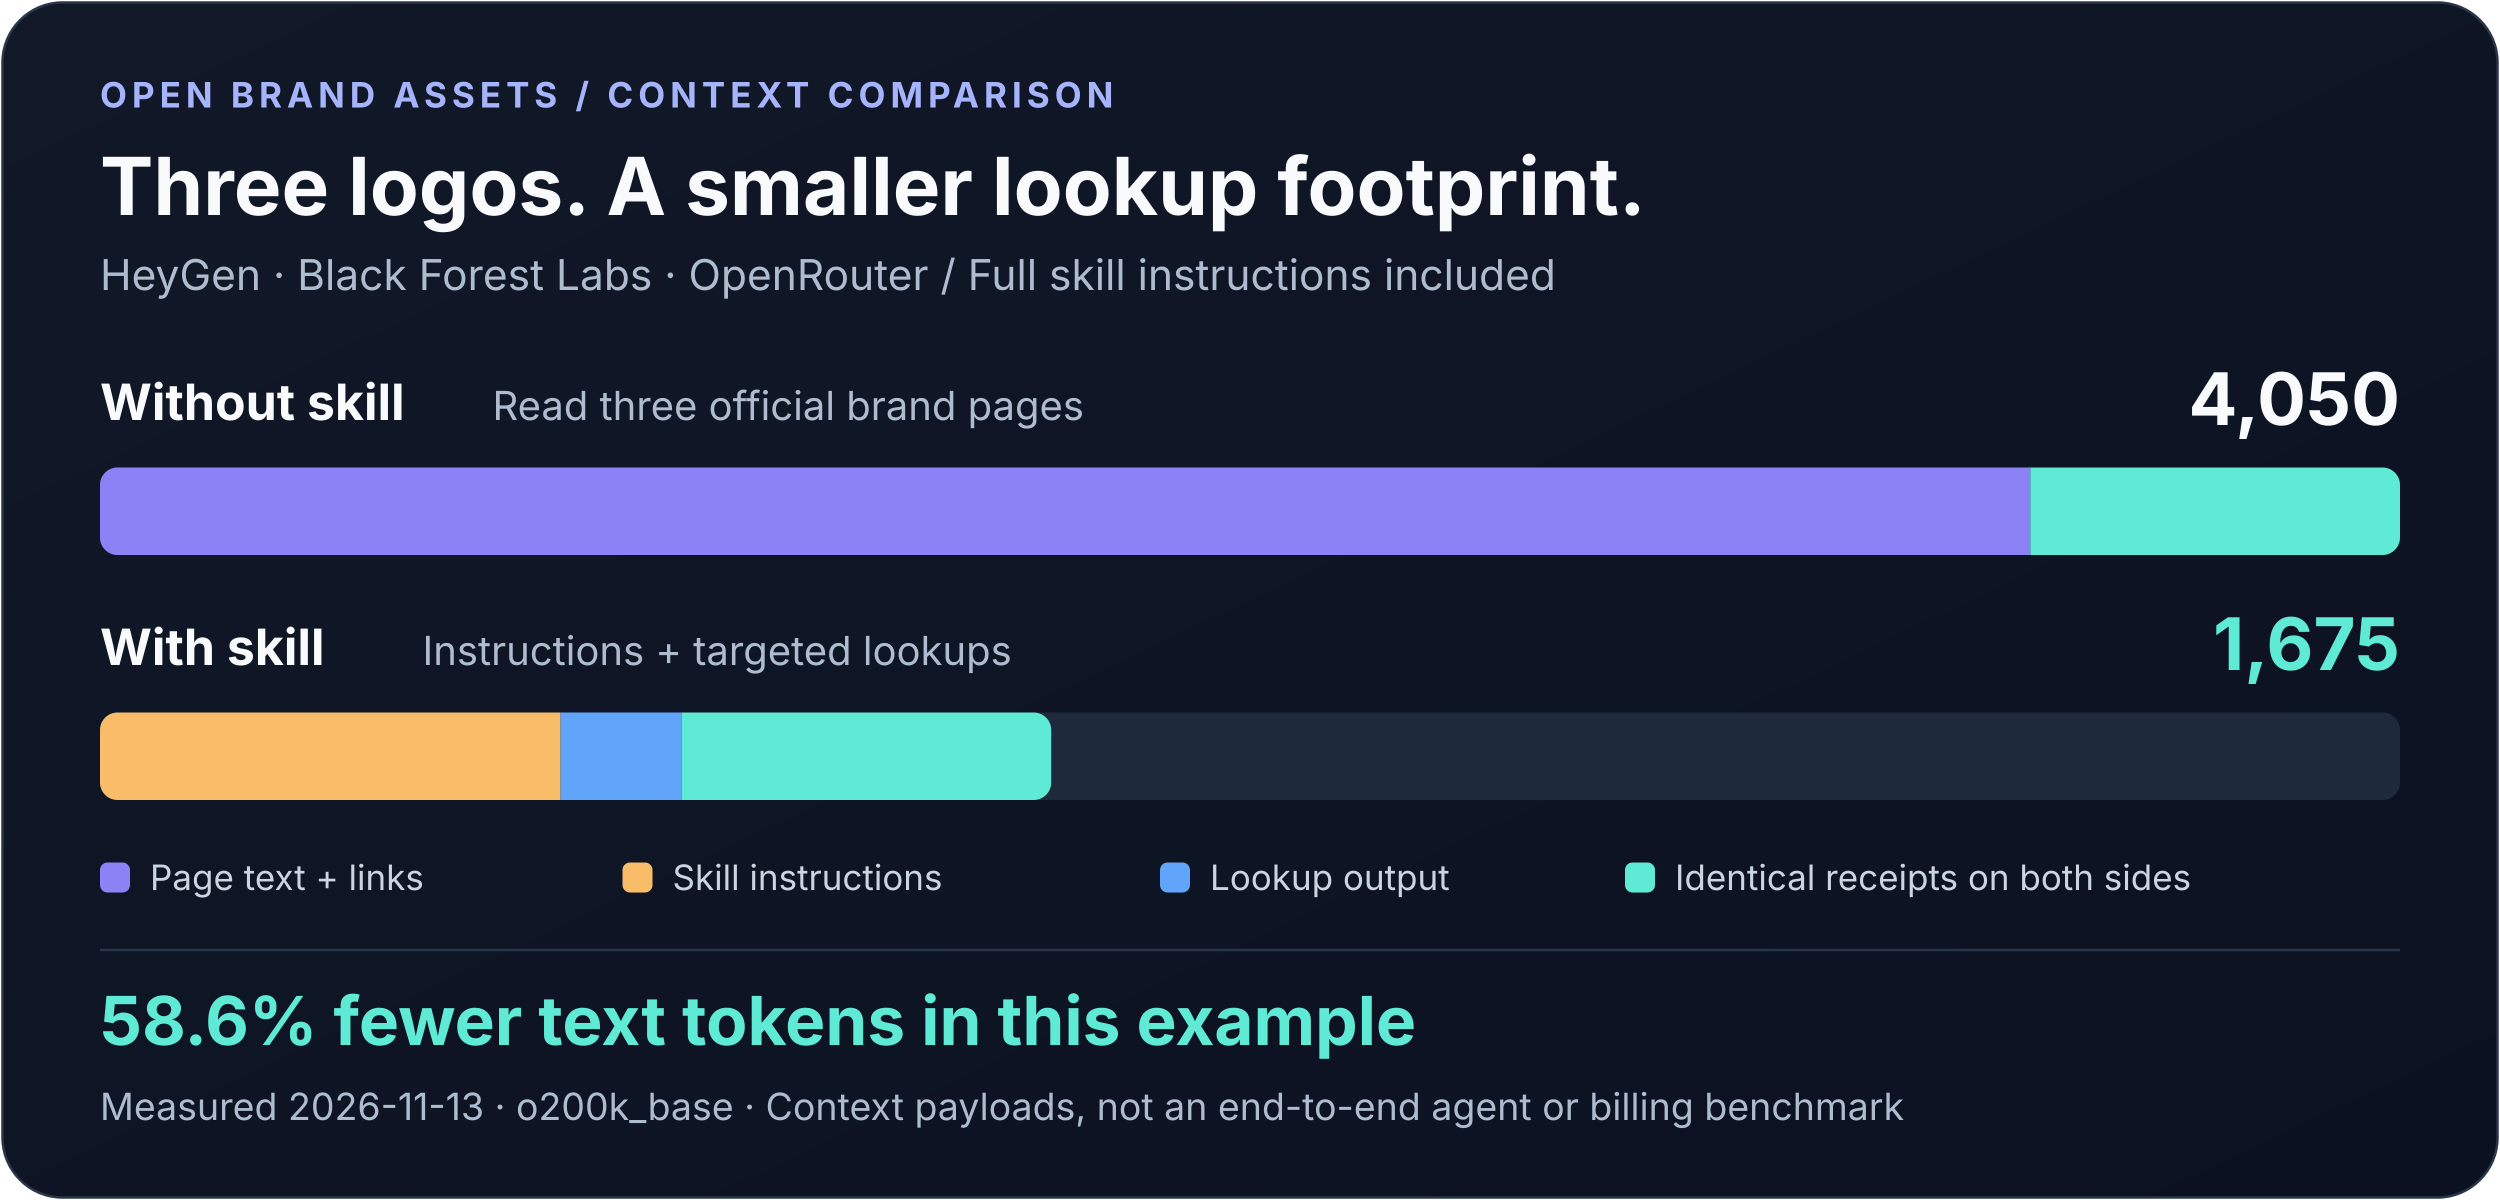
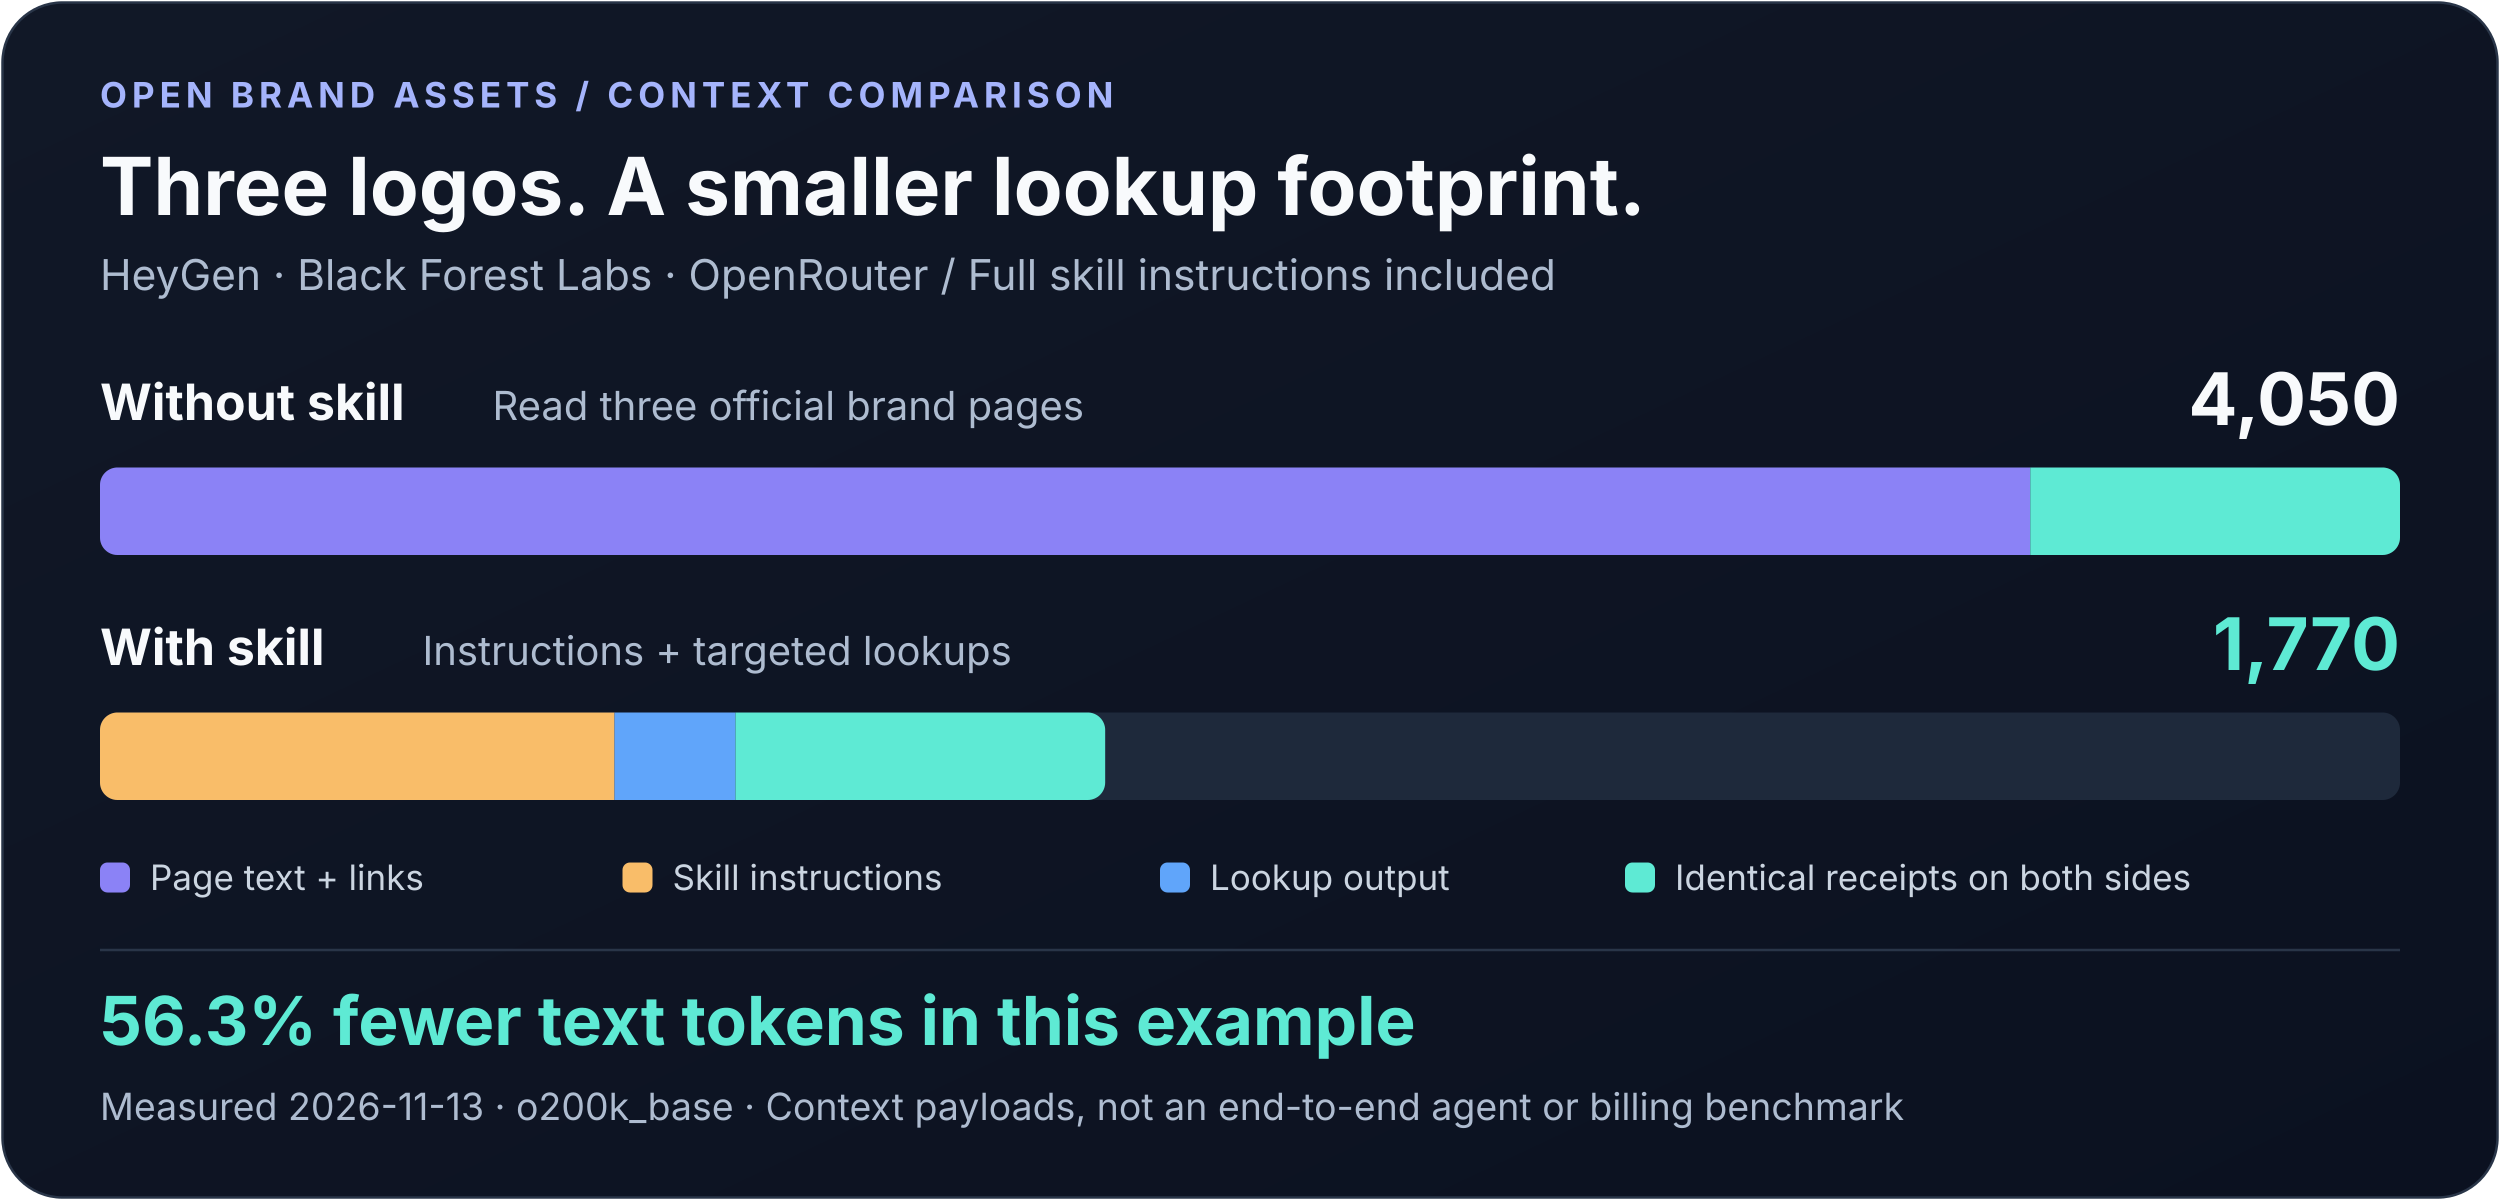
<svg xmlns="http://www.w3.org/2000/svg" width="1000" height="480" viewBox="0 0 1000 480" role="img" aria-labelledby="title desc">
  <defs>
    <linearGradient id="background" x2="1" y2="1">
      <stop stop-color="#111827" />
      <stop offset="1" stop-color="#0b1120" />
    </linearGradient>
  </defs>
  <style>text{font-family:ui-sans-serif,system-ui,-apple-system,BlinkMacSystemFont,"Segoe UI",sans-serif} .number{font-variant-numeric:tabular-nums}</style>
  <rect x="1" y="1" width="998" height="478" rx="24" fill="url(#background)" stroke="#293548" />
  <text x="40" y="43" font-size="14" font-weight="700" letter-spacing="2" fill="#a5b4fc">OPEN BRAND ASSETS / CONTEXT COMPARISON</text>
  <text x="40" y="86" font-size="32" font-weight="750" fill="#f8fafc">Three logos. A smaller lookup footprint.</text>
  <text x="40" y="116" font-size="17" fill="#aebcd0">HeyGen · Black Forest Labs · OpenRouter  /  Full skill instructions included</text>
  <text x="40" y="168" font-size="20" font-weight="650" fill="#f8fafc">Without skill</text>
  <text x="197" y="168" font-size="16" fill="#aebcd0">Read three official brand pages</text>
  <text x="960" y="170" text-anchor="end" class="number" font-size="29" font-weight="700" fill="#f8fafc">4,050</text>
  <rect x="40" y="187" width="920" height="35" rx="7" fill="#1e293b" />
  <clipPath id="baseline">
    <rect x="40" y="187" width="920" height="35" rx="7" />
  </clipPath>
  <g clip-path="url(#baseline)">
    <rect x="40" y="187" width="772.119" height="35" fill="#8b82f6" />
    <rect x="812.119" y="187" width="147.881" height="35" fill="#5eead4" />
  </g>
  <text x="40" y="266" font-size="20" font-weight="650" fill="#f8fafc">With skill</text>
  <text x="169" y="266" font-size="16" fill="#aebcd0">Instructions + targeted lookups</text>
-   <text x="960" y="268" text-anchor="end" class="number" font-size="29" font-weight="700" fill="#5eead4">1,675</text>
+   <text x="960" y="268" text-anchor="end" class="number" font-size="29" font-weight="700" fill="#5eead4">1,770</text>
  <rect x="40" y="285" width="920" height="35" rx="7" fill="#1e293b" />
  <clipPath id="filtered">
-     <rect x="40" y="285" width="380.494" height="35" rx="7" />
+     <rect x="40" y="285" width="402.074" height="35" rx="7" />
  </clipPath>
  <g clip-path="url(#filtered)">
-     <rect x="40" y="285" width="184.227" height="35" fill="#f9bd69" />
-     <rect x="224.227" y="285" width="48.385" height="35" fill="#60a5fa" />
-     <rect x="272.612" y="285" width="147.881" height="35" fill="#5eead4" />
+     <rect x="40" y="285" width="205.807" height="35" fill="#f9bd69" />
+     <rect x="245.807" y="285" width="48.385" height="35" fill="#60a5fa" />
+     <rect x="294.193" y="285" width="147.881" height="35" fill="#5eead4" />
  </g>
  <rect x="40" y="345" width="12" height="12" rx="3" fill="#8b82f6" />
  <text x="60" y="356" font-size="14" fill="#cbd5e1">Page text + links</text>
  <rect x="249" y="345" width="12" height="12" rx="3" fill="#f9bd69" />
  <text x="269" y="356" font-size="14" fill="#cbd5e1">Skill instructions</text>
  <rect x="464" y="345" width="12" height="12" rx="3" fill="#60a5fa" />
  <text x="484" y="356" font-size="14" fill="#cbd5e1">Lookup output</text>
  <rect x="650" y="345" width="12" height="12" rx="3" fill="#5eead4" />
  <text x="670" y="356" font-size="14" fill="#cbd5e1">Identical receipts on both sides</text>
  <path d="M40 380h920" stroke="#293548" />
-   <text x="40" y="418" font-size="27" font-weight="700" fill="#5eead4">58.6% fewer text tokens in this example</text>
+   <text x="40" y="418" font-size="27" font-weight="700" fill="#5eead4">56.3% fewer text tokens in this example</text>
  <text x="40" y="448" font-size="15" fill="#aebcd0">Measured 2026-11-13 · o200k_base · Context payloads, not an end-to-end agent or billing benchmark</text>
</svg>
